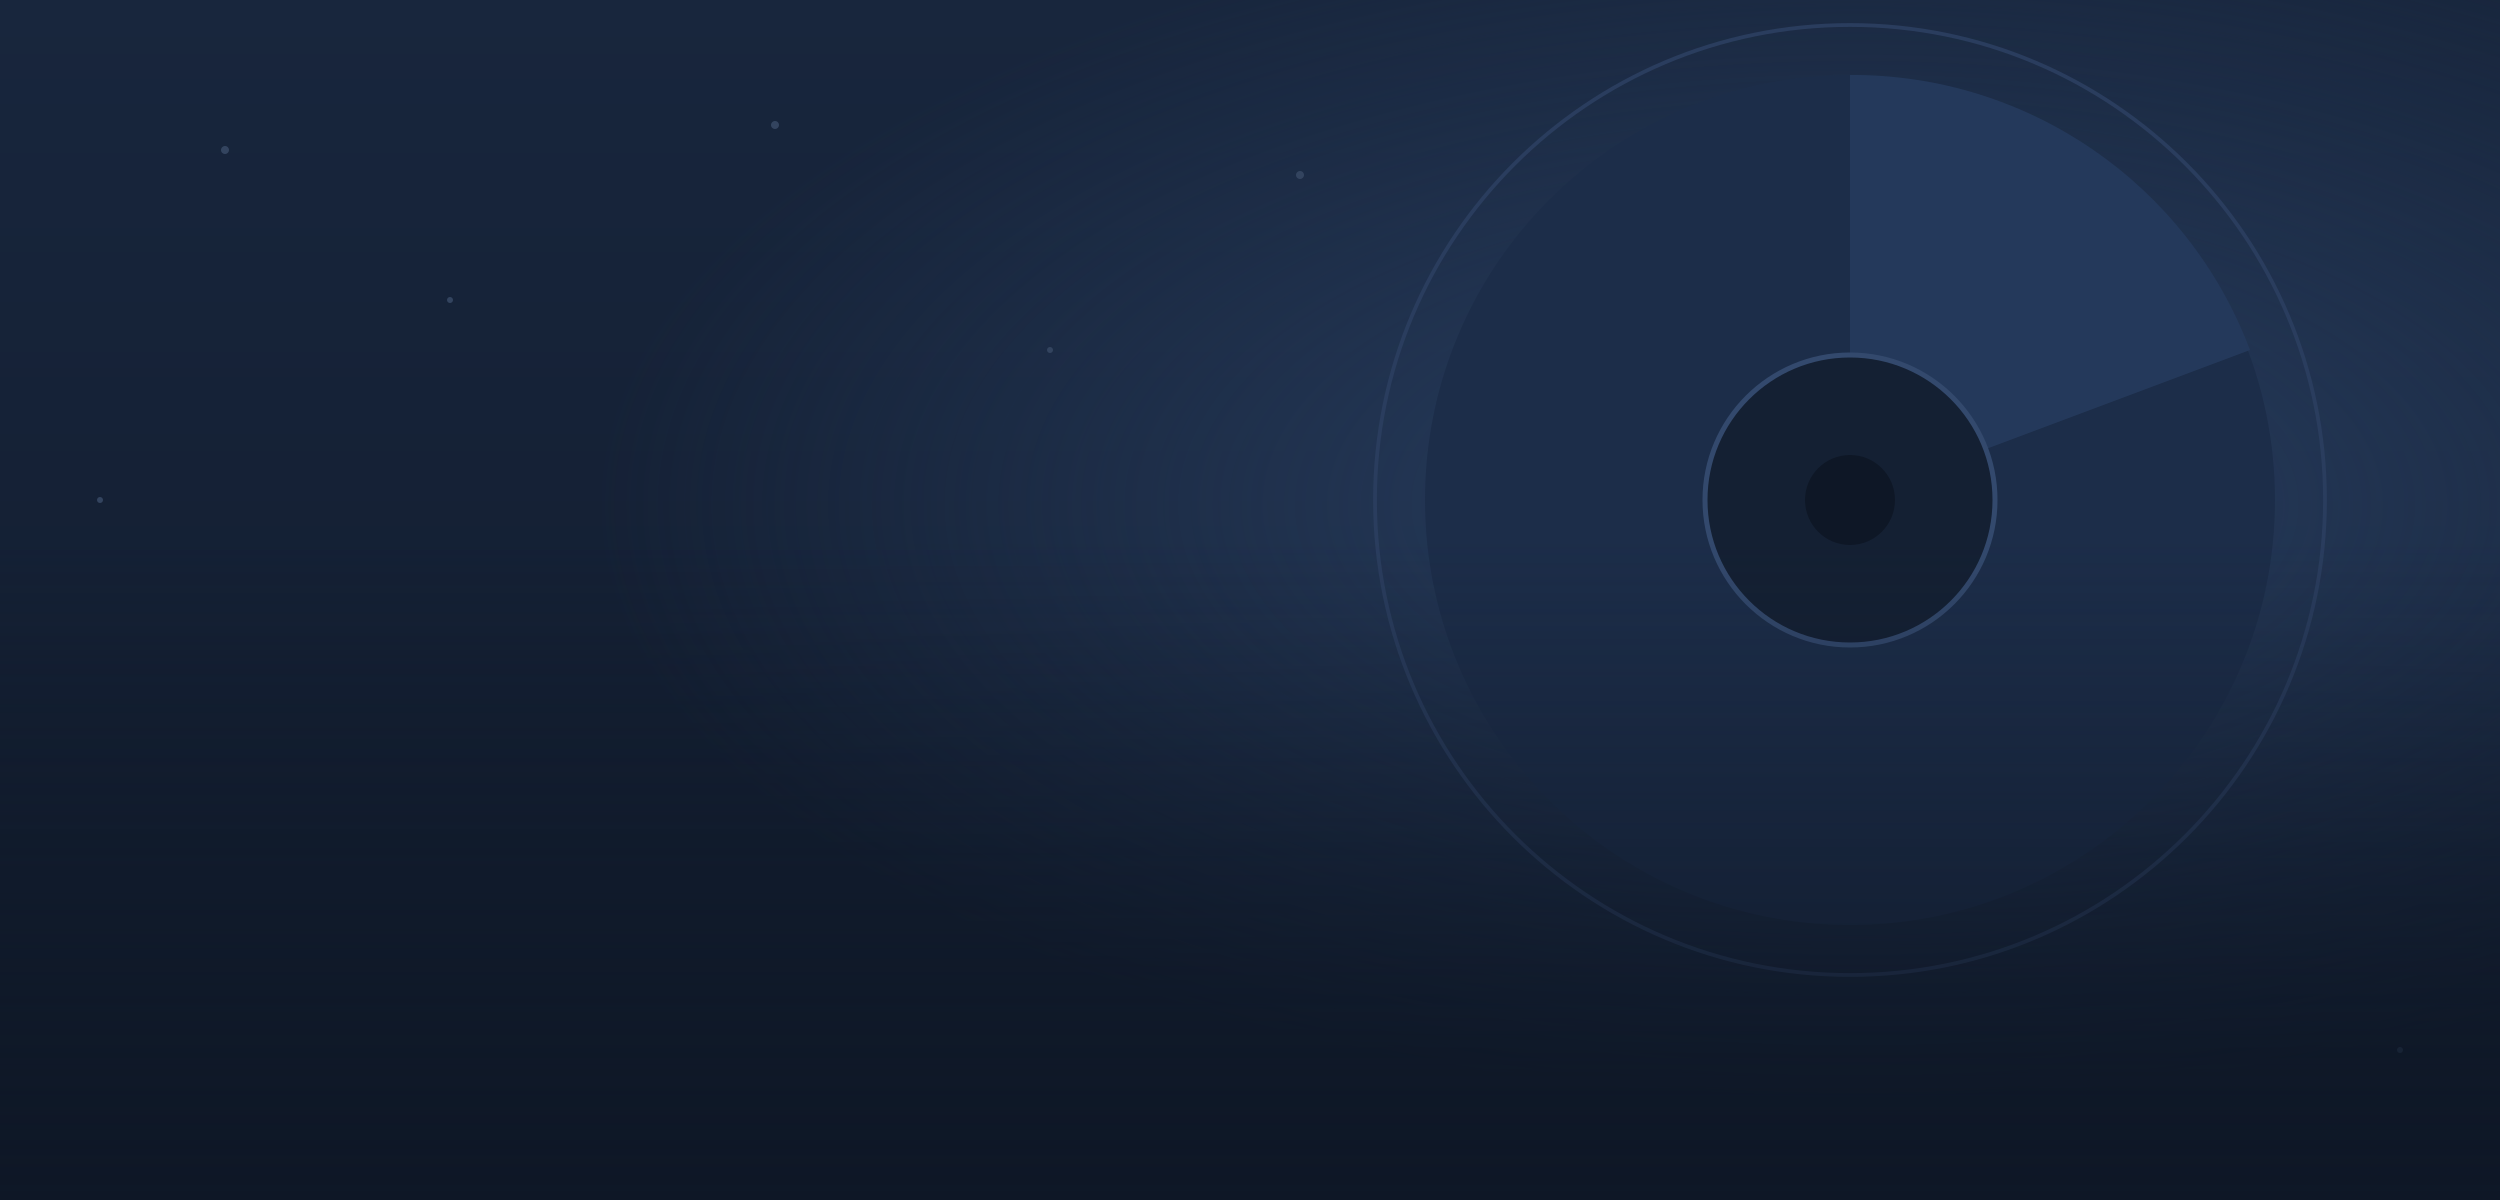
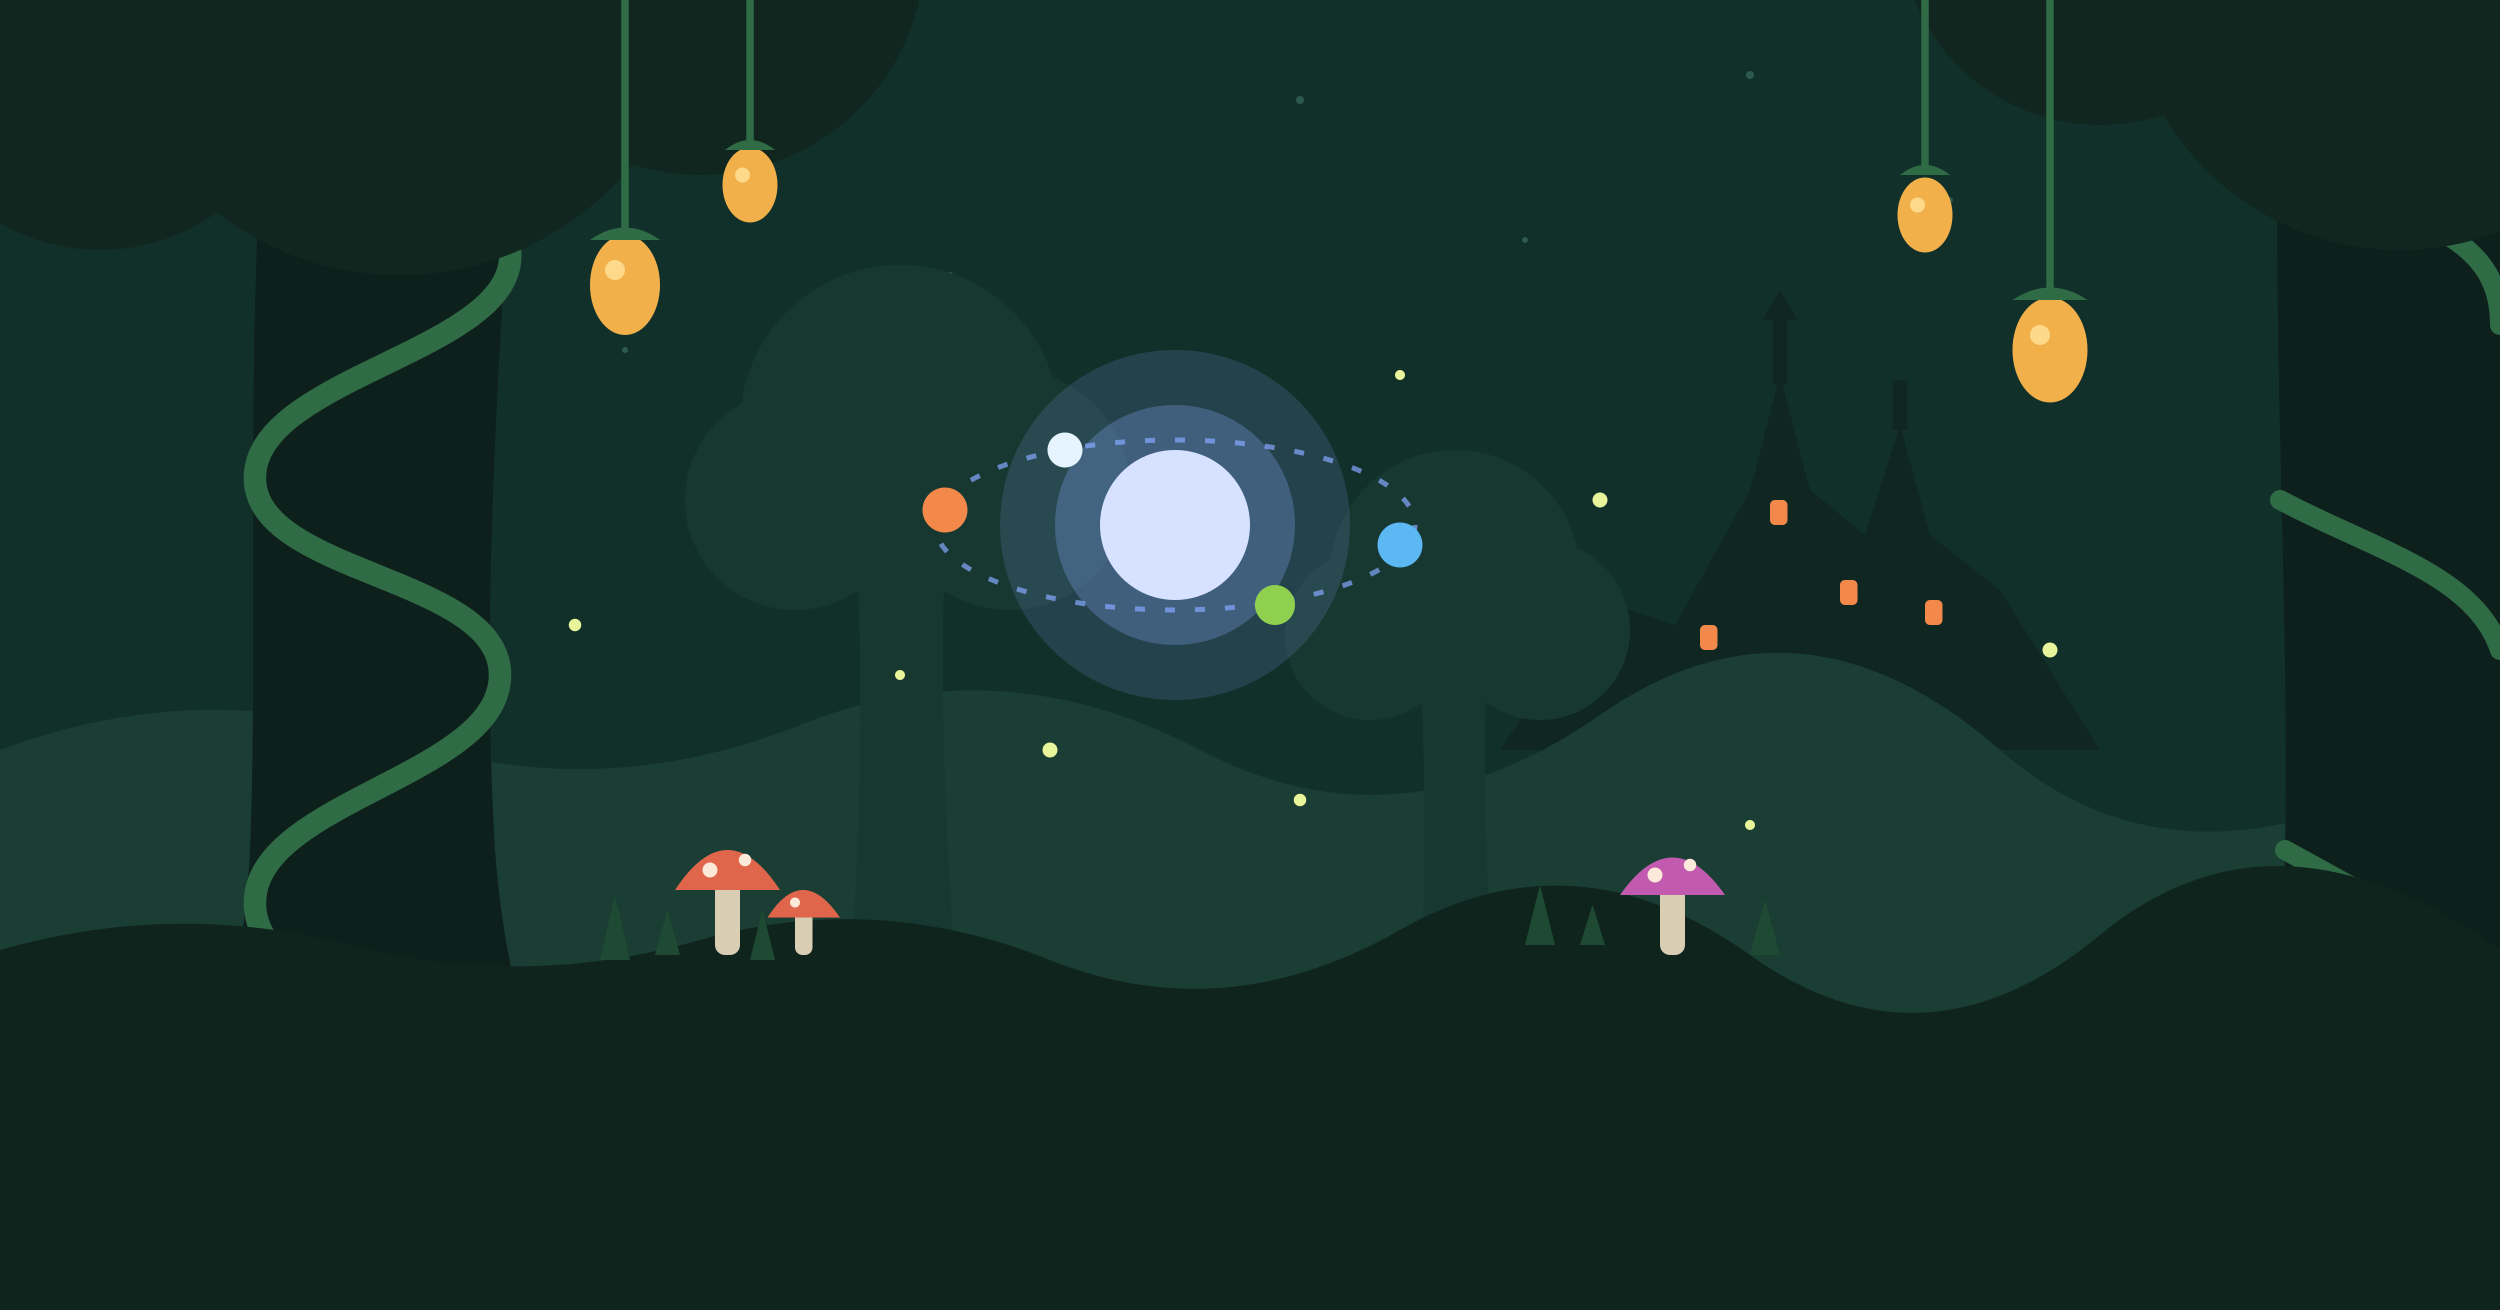
- <svg xmlns="http://www.w3.org/2000/svg" viewBox="0 0 1000 480">
-   <defs>
-     <linearGradient id="sky" x1="0" y1="0" x2="0" y2="1">
-       <stop offset="0" stop-color="#18263D" />
-       <stop offset="1" stop-color="#101A2B" />
-     </linearGradient>
-     <radialGradient id="glow" cx="0.74" cy="0.42" r="0.5">
-       <stop offset="0" stop-color="#2B4266" stop-opacity="0.9" />
-       <stop offset="1" stop-color="#2B4266" stop-opacity="0" />
-     </radialGradient>
-     <linearGradient id="fade" x1="0" y1="0" x2="0" y2="1">
-       <stop offset="0.45" stop-color="#0E1726" stop-opacity="0" />
-       <stop offset="1" stop-color="#0E1726" stop-opacity="0.95" />
-     </linearGradient>
-   </defs>
-   <rect width="1000" height="480" fill="url(#sky)" />
-   <rect width="1000" height="480" fill="url(#glow)" />
-   <g fill="none" stroke="#2A3D5E" stroke-width="1.5">
-     <circle cx="740" cy="200" r="190" />
-     <circle cx="740" cy="200" r="150" stroke-opacity="0.7" />
-     <circle cx="740" cy="200" r="110" stroke-opacity="0.5" />
+ <svg xmlns="http://www.w3.org/2000/svg" viewBox="0 0 1000 524" preserveAspectRatio="xMidYMid slice">
+   <rect width="1000" height="524" fill="#12302A" />
+   <g fill="#2C5A4C">
+     <circle cx="300" cy="50" r="1.6" />
+     <circle cx="380" cy="110" r="1.2" />
+     <circle cx="520" cy="40" r="1.6" />
+     <circle cx="610" cy="96" r="1.2" />
+     <circle cx="700" cy="30" r="1.6" />
+     <circle cx="780" cy="80" r="1.2" />
+     <circle cx="250" cy="140" r="1.2" />
  </g>
-   <circle cx="740" cy="200" r="170" fill="#1C2D49" />
-   <path d="M740 30 A170 170 0 0 1 900 140 L740 200 Z" fill="#24395B" />
-   <circle cx="740" cy="200" r="58" fill="#142033" />
-   <circle cx="740" cy="200" r="58" fill="none" stroke="#33496D" stroke-width="2" />
-   <circle cx="740" cy="200" r="18" fill="#0E1726" />
-   <g fill="#33445F">
-     <circle cx="90" cy="60" r="1.6" />
-     <circle cx="180" cy="120" r="1.2" />
-     <circle cx="310" cy="50" r="1.6" />
-     <circle cx="420" cy="140" r="1.2" />
-     <circle cx="520" cy="70" r="1.6" />
-     <circle cx="960" cy="420" r="1.2" />
-     <circle cx="40" cy="200" r="1.2" />
+   <path d="M600 300 L640 240 L670 250 L700 196 L712 150 L724 196 L746 214 L760 170 L772 214 L800 236 L840 300 Z" fill="#0F2621" />
+   <rect x="709" y="128" width="6" height="26" fill="#0F2621" />
+   <path d="M705 128 h14 l-7 -12 z" fill="#0F2621" />
+   <rect x="757" y="152" width="6" height="20" fill="#0F2621" />
+   <g fill="#F2894B">
+     <rect x="708" y="200" width="7" height="10" rx="2" />
+     <rect x="736" y="232" width="7" height="10" rx="2" />
+     <rect x="680" y="250" width="7" height="10" rx="2" />
+     <rect x="770" y="240" width="7" height="10" rx="2" />
  </g>
-   <rect width="1000" height="480" fill="url(#fade)" />
+   <path d="M0 300 Q 80 270 160 296 T 320 290 T 480 300 T 640 286 T 800 300 T 1000 290 V524 H0Z" fill="#1A3D34" />
+   <g fill="#163830">
+     <path d="M330 524 C 340 400 350 300 340 180 L 380 180 C 372 300 382 400 396 524 Z" />
+     <circle cx="360" cy="170" r="64" />
+     <circle cx="318" cy="200" r="44" />
+     <circle cx="404" cy="196" r="48" />
+     <path d="M560 524 C 568 420 574 330 566 240 L 596 240 C 590 330 598 420 610 524 Z" />
+     <circle cx="582" cy="230" r="50" />
+     <circle cx="548" cy="254" r="34" />
+     <circle cx="616" cy="252" r="36" />
+   </g>
+   <g fill="#0E201B">
+     <path d="M40 524 C 70 470 96 420 100 340 C 104 240 96 120 110 0 L 210 0 C 200 120 192 240 198 340 C 204 420 230 470 270 524 Z" />
+     <path d="M880 524 C 900 470 912 420 914 340 C 916 220 906 100 914 0 L 1000 0 L 1000 524 Z" />
+   </g>
+   <path d="M106 40 C 160 70 200 60 204 100 C 208 140 104 150 102 190 C 100 230 200 230 200 270 C 200 310 104 320 102 360 C 100 400 190 410 220 440" fill="none" stroke="#2F6B45" stroke-width="9" stroke-linecap="round" />
+   <path d="M914 60 C 960 90 1000 90 1000 130 M 912 200 C 950 220 990 230 1000 260 M 914 340 C 950 360 990 380 1000 400" fill="none" stroke="#2F6B45" stroke-width="8" stroke-linecap="round" />
+   <g fill="#10261F">
+     <circle cx="160" cy="-10" r="120" />
+     <circle cx="40" cy="20" r="80" />
+     <circle cx="280" cy="-20" r="90" />
+     <circle cx="960" cy="-10" r="110" />
+     <circle cx="840" cy="-30" r="80" />
+   </g>
+   <g stroke="#2F6B45" stroke-width="3">
+     <path d="M250 0 V 96" />
+     <path d="M300 0 V 60" />
+     <path d="M820 0 V 120" />
+     <path d="M770 0 V 70" />
+   </g>
+   <g fill="#F2B04B">
+     <ellipse cx="250" cy="114" rx="14" ry="20" />
+     <ellipse cx="300" cy="74" rx="11" ry="15" />
+     <ellipse cx="820" cy="140" rx="15" ry="21" />
+     <ellipse cx="770" cy="86" rx="11" ry="15" />
+   </g>
+   <g fill="#FFD98A">
+     <circle cx="246" cy="108" r="4" />
+     <circle cx="297" cy="70" r="3" />
+     <circle cx="816" cy="134" r="4" />
+     <circle cx="767" cy="82" r="3" />
+   </g>
+   <g fill="#2F6B45">
+     <path d="M236 96 q 14 -10 28 0 z" />
+     <path d="M290 60 q 10 -8 20 0 z" />
+     <path d="M805 120 q 15 -10 30 0 z" />
+     <path d="M760 70 q 10 -8 20 0 z" />
+   </g>
+   <circle cx="470" cy="210" r="70" fill="#86A8FF" opacity="0.16" />
+   <circle cx="470" cy="210" r="48" fill="#86A8FF" opacity="0.28" />
+   <circle cx="470" cy="210" r="30" fill="#D6E2FF" />
+   <ellipse cx="470" cy="210" rx="96" ry="34" fill="none" stroke="#86A8FF" stroke-width="2" stroke-dasharray="4 8" opacity="0.7" />
+   <circle cx="378" cy="204" r="9" fill="#F2894B" />
+   <circle cx="560" cy="218" r="9" fill="#5BB8F2" />
+   <circle cx="510" cy="242" r="8" fill="#8FD14F" />
+   <circle cx="426" cy="180" r="7" fill="#E6F4FF" />
+   <path d="M0 380 Q 70 360 140 378 T 280 376 T 420 384 T 560 372 T 700 382 T 840 374 T 1000 380 V524 H0Z" fill="#0F241D" />
+   <g fill="#1E4A33">
+     <path d="M240 384 l6 -26 l6 26z" />
+     <path d="M262 382 l5 -18 l5 18z" />
+     <path d="M610 378 l6 -24 l6 24z" />
+     <path d="M632 378 l5 -16 l5 16z" />
+     <path d="M700 382 l6 -22 l6 22z" />
+     <path d="M300 384 l5 -20 l5 20z" />
+   </g>
+   <g>
+     <rect x="286" y="352" width="10" height="30" rx="4" fill="#D9CDB4" />
+     <path d="M270 356 q 21 -32 42 0 z" fill="#E0664B" />
+     <rect x="318" y="364" width="7" height="18" rx="3" fill="#D9CDB4" />
+     <path d="M307 367 q 14 -22 29 0 z" fill="#E0664B" />
+     <rect x="664" y="354" width="10" height="28" rx="4" fill="#D9CDB4" />
+     <path d="M648 358 q 21 -30 42 0 z" fill="#C25BB0" />
+     <g fill="#FCE9D9">
+       <circle cx="284" cy="348" r="3" />
+       <circle cx="298" cy="344" r="2.5" />
+       <circle cx="318" cy="361" r="2" />
+       <circle cx="662" cy="350" r="3" />
+       <circle cx="676" cy="346" r="2.5" />
+     </g>
+   </g>
+   <g fill="#E8F59A">
+     <circle cx="420" cy="300" r="3" />
+     <circle cx="520" cy="320" r="2.5" />
+     <circle cx="640" cy="200" r="3" />
+     <circle cx="230" cy="250" r="2.5" />
+     <circle cx="700" cy="330" r="2" />
+     <circle cx="360" cy="270" r="2" />
+     <circle cx="820" cy="260" r="3" />
+     <circle cx="560" cy="150" r="2" />
+   </g>
</svg>
